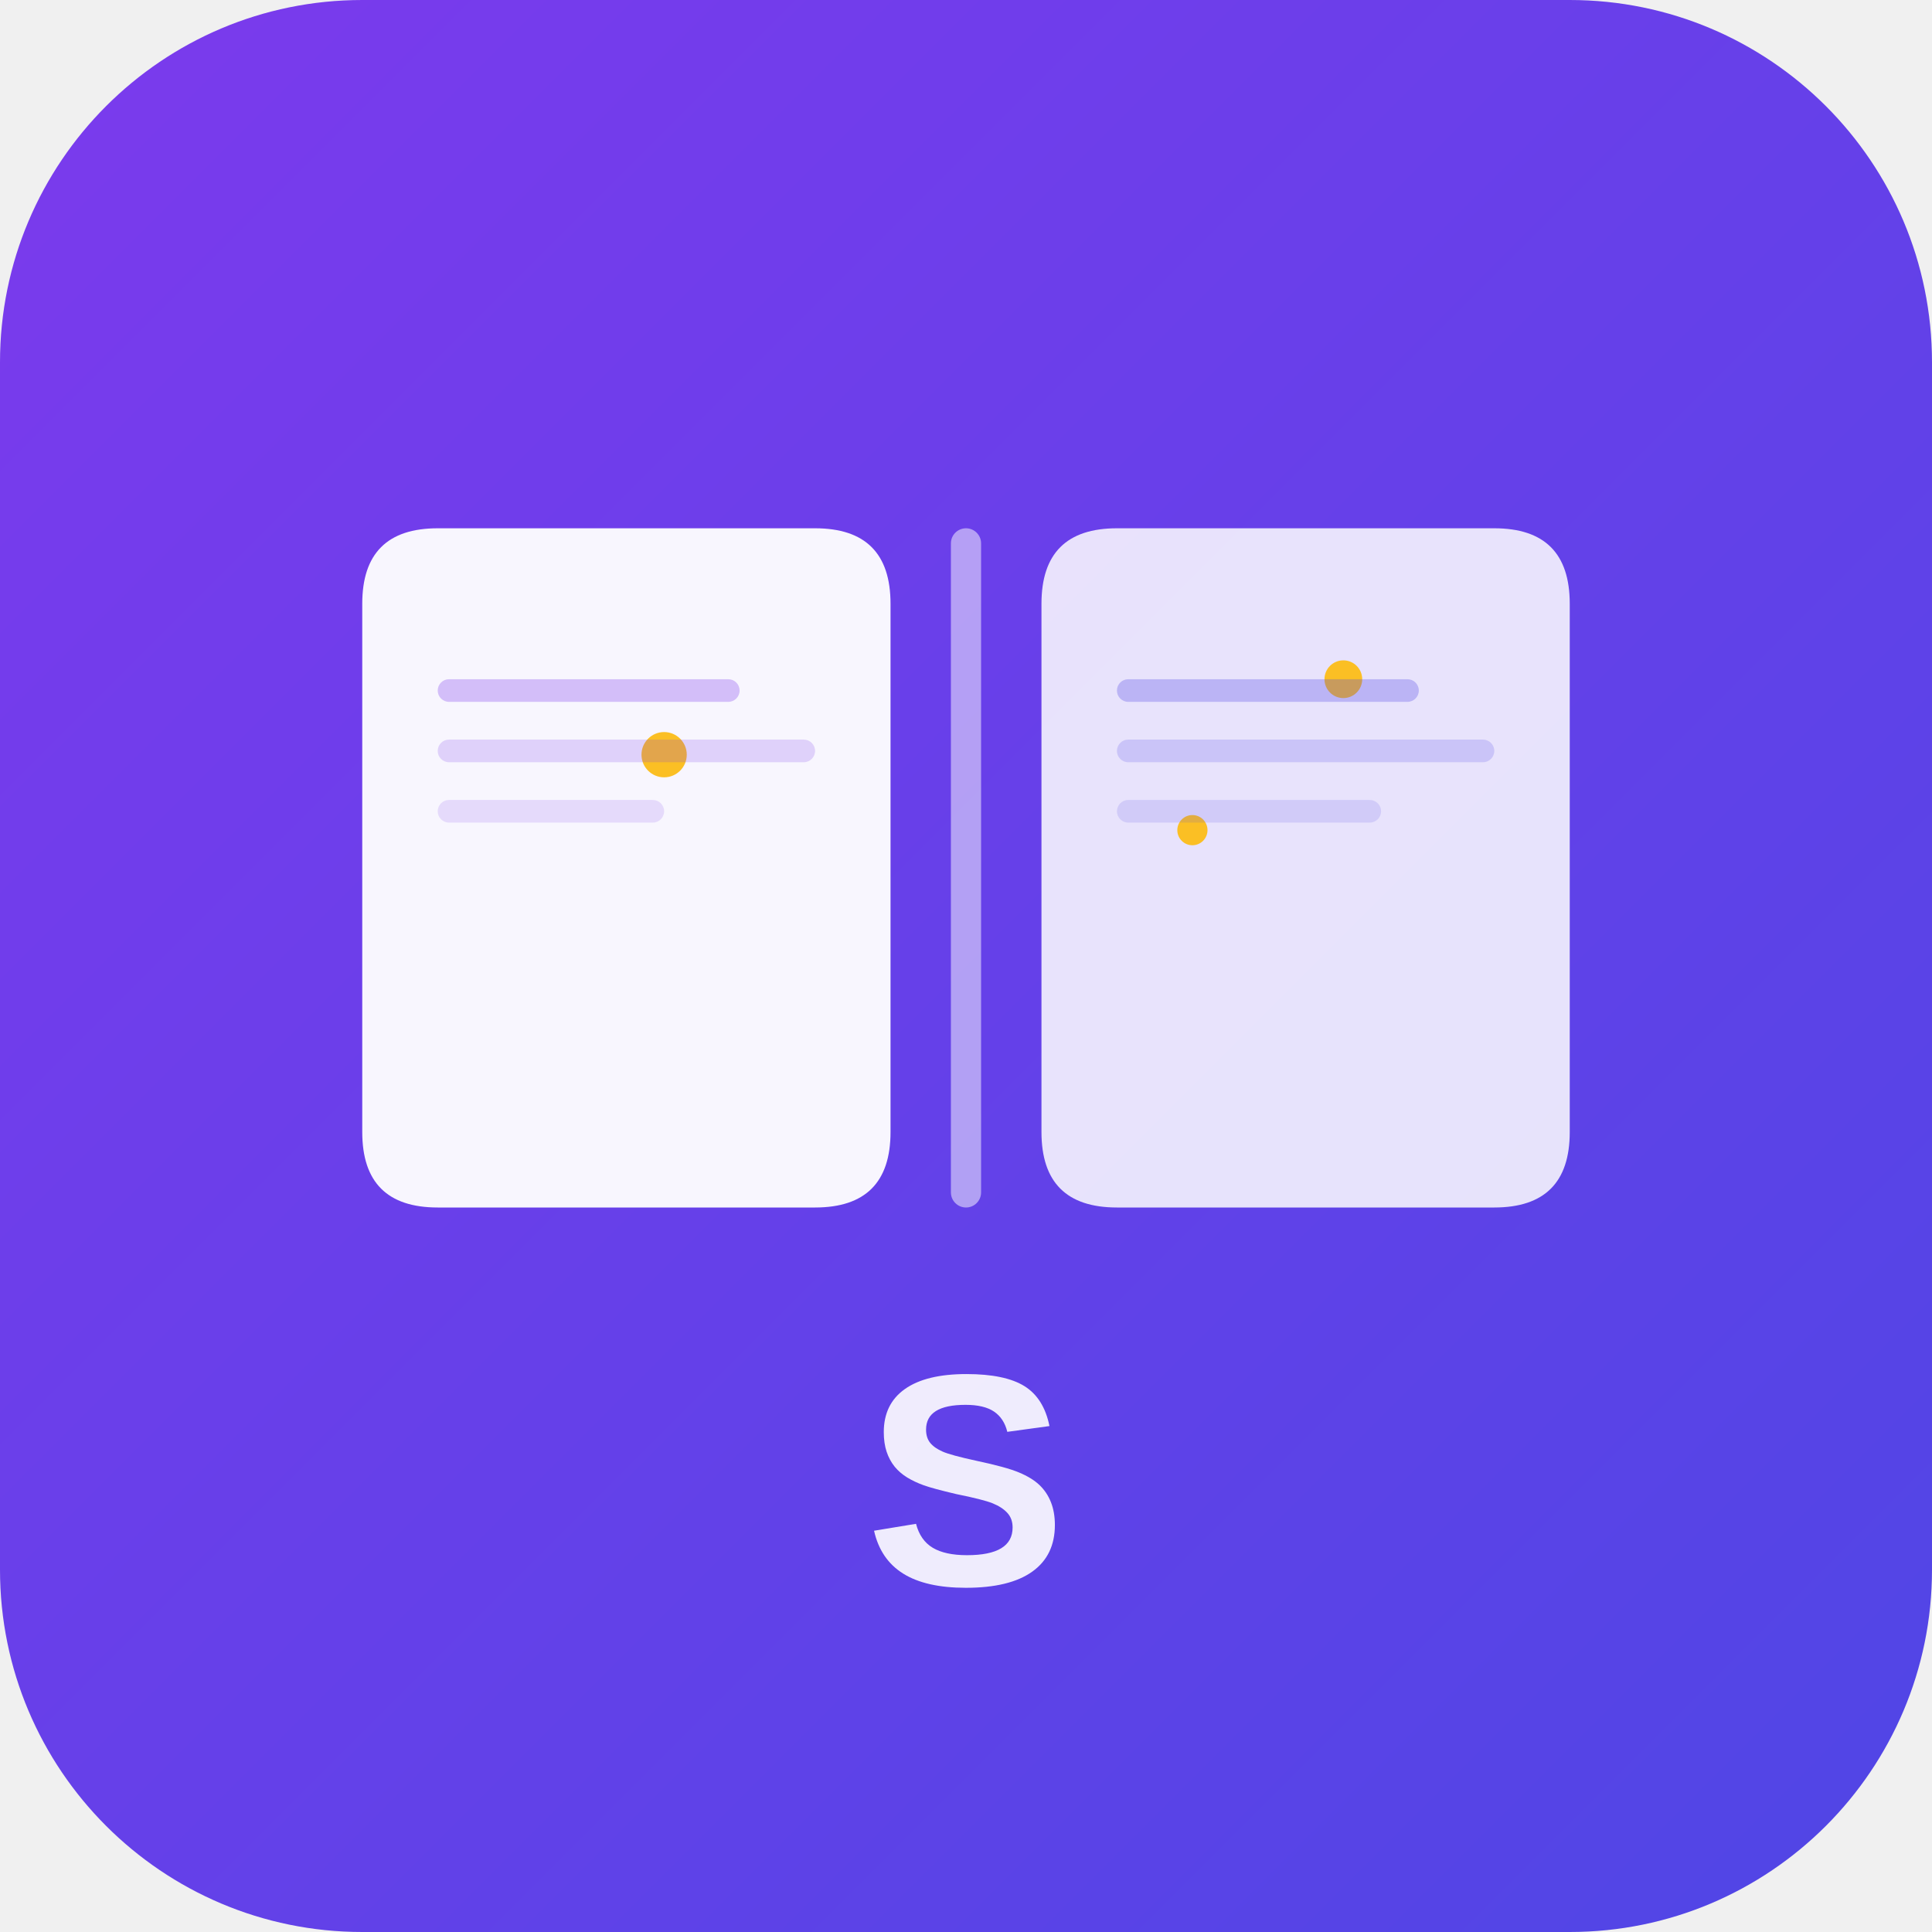
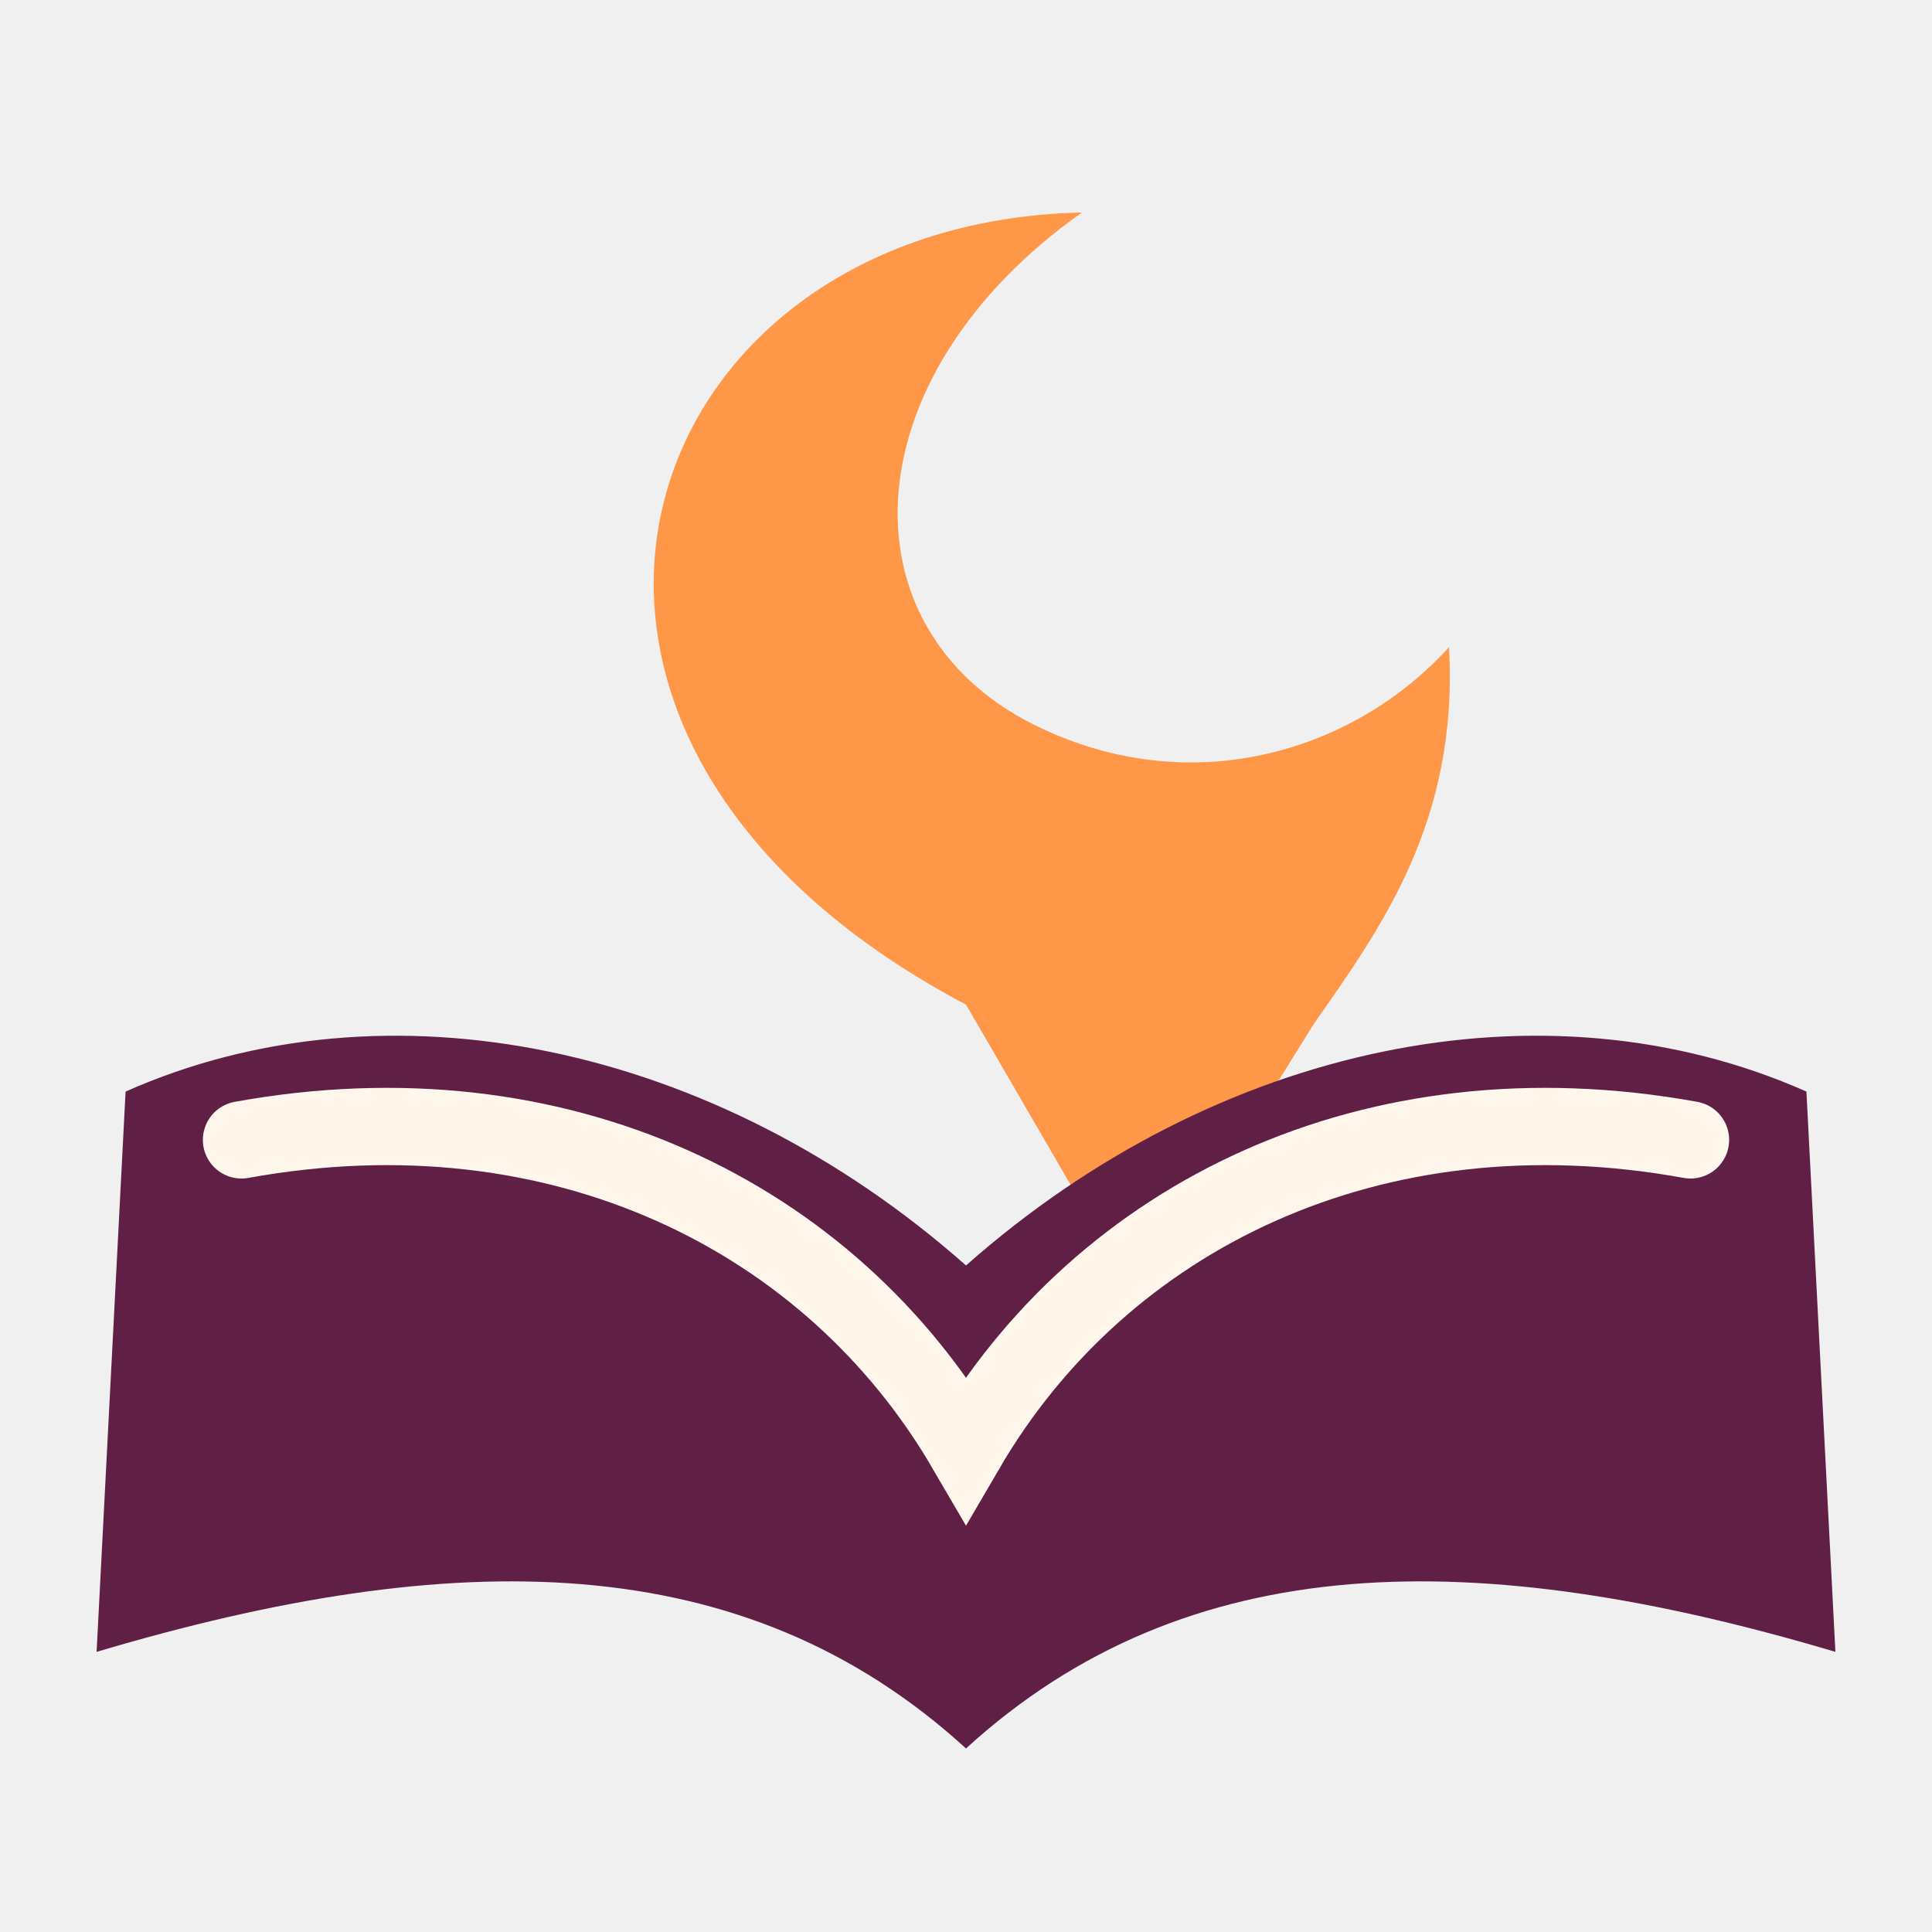
- <svg xmlns="http://www.w3.org/2000/svg" viewBox="0 0 512 512">
-   <defs>
-     <linearGradient id="bg" x1="0%" y1="0%" x2="100%" y2="100%">
-       <stop offset="0%" style="stop-color:#7C3AED" />
-       <stop offset="100%" style="stop-color:#4F46E5" />
-     </linearGradient>
-   </defs>
-   <rect width="512" height="512" rx="96" fill="url(#bg)" />
-   <g transform="translate(256,240)">
-     <path d="M-20,60 L-20,-80 Q-20,-100 -40,-100 L-140,-100 Q-160,-100 -160,-80 L-160,60 Q-160,80 -140,80 L-40,80 Q-20,80 -20,60 Z" fill="white" opacity="0.95" />
-     <path d="M20,60 L20,-80 Q20,-100 40,-100 L140,-100 Q160,-100 160,-80 L160,60 Q160,80 140,80 L40,80 Q20,80 20,60 Z" fill="white" opacity="0.85" />
-     <rect x="-4" y="-100" width="8" height="180" rx="4" fill="white" opacity="0.5" />
-     <circle cx="-80" cy="-40" r="6" fill="#FBBF24" />
-     <circle cx="100" cy="-60" r="5" fill="#FBBF24" />
-     <circle cx="60" cy="-20" r="4" fill="#FBBF24" />
-     <rect x="-140" y="-60" width="80" height="6" rx="3" fill="#7C3AED" opacity="0.3" />
-     <rect x="-140" y="-44" width="100" height="6" rx="3" fill="#7C3AED" opacity="0.2" />
-     <rect x="-140" y="-28" width="60" height="6" rx="3" fill="#7C3AED" opacity="0.15" />
-     <rect x="40" y="-60" width="80" height="6" rx="3" fill="#4F46E5" opacity="0.3" />
-     <rect x="40" y="-44" width="100" height="6" rx="3" fill="#4F46E5" opacity="0.2" />
-     <rect x="40" y="-28" width="70" height="6" rx="3" fill="#4F46E5" opacity="0.15" />
-   </g>
-   <text x="256" y="420" text-anchor="middle" font-family="Arial, Helvetica, sans-serif" font-weight="bold" font-size="80" fill="white" opacity="0.9">S</text>
+ <svg xmlns="http://www.w3.org/2000/svg" width="32" height="32" viewBox="0 0 200 180">
+   <path fill="#ff9748" d="M100 94 C47 66 65 13 112 12 C88 29 87 55 107 65 C123 73 140 68 150 57 C151 75 143 86 136 96 L118 125Z" />
+   <path fill="#602046" d="M13 103 C40 91 74 98 100 121 C126 98 160 91 187 103 L190 161 C153 150 123 150 100 171 C77 150 47 150 10 161Z" />
+   <path fill="none" stroke="#fff7eb" stroke-width="8" stroke-linecap="round" d="M25 108 C58 102 86 116 100 140 C114 116 142 102 175 108" />
</svg>
